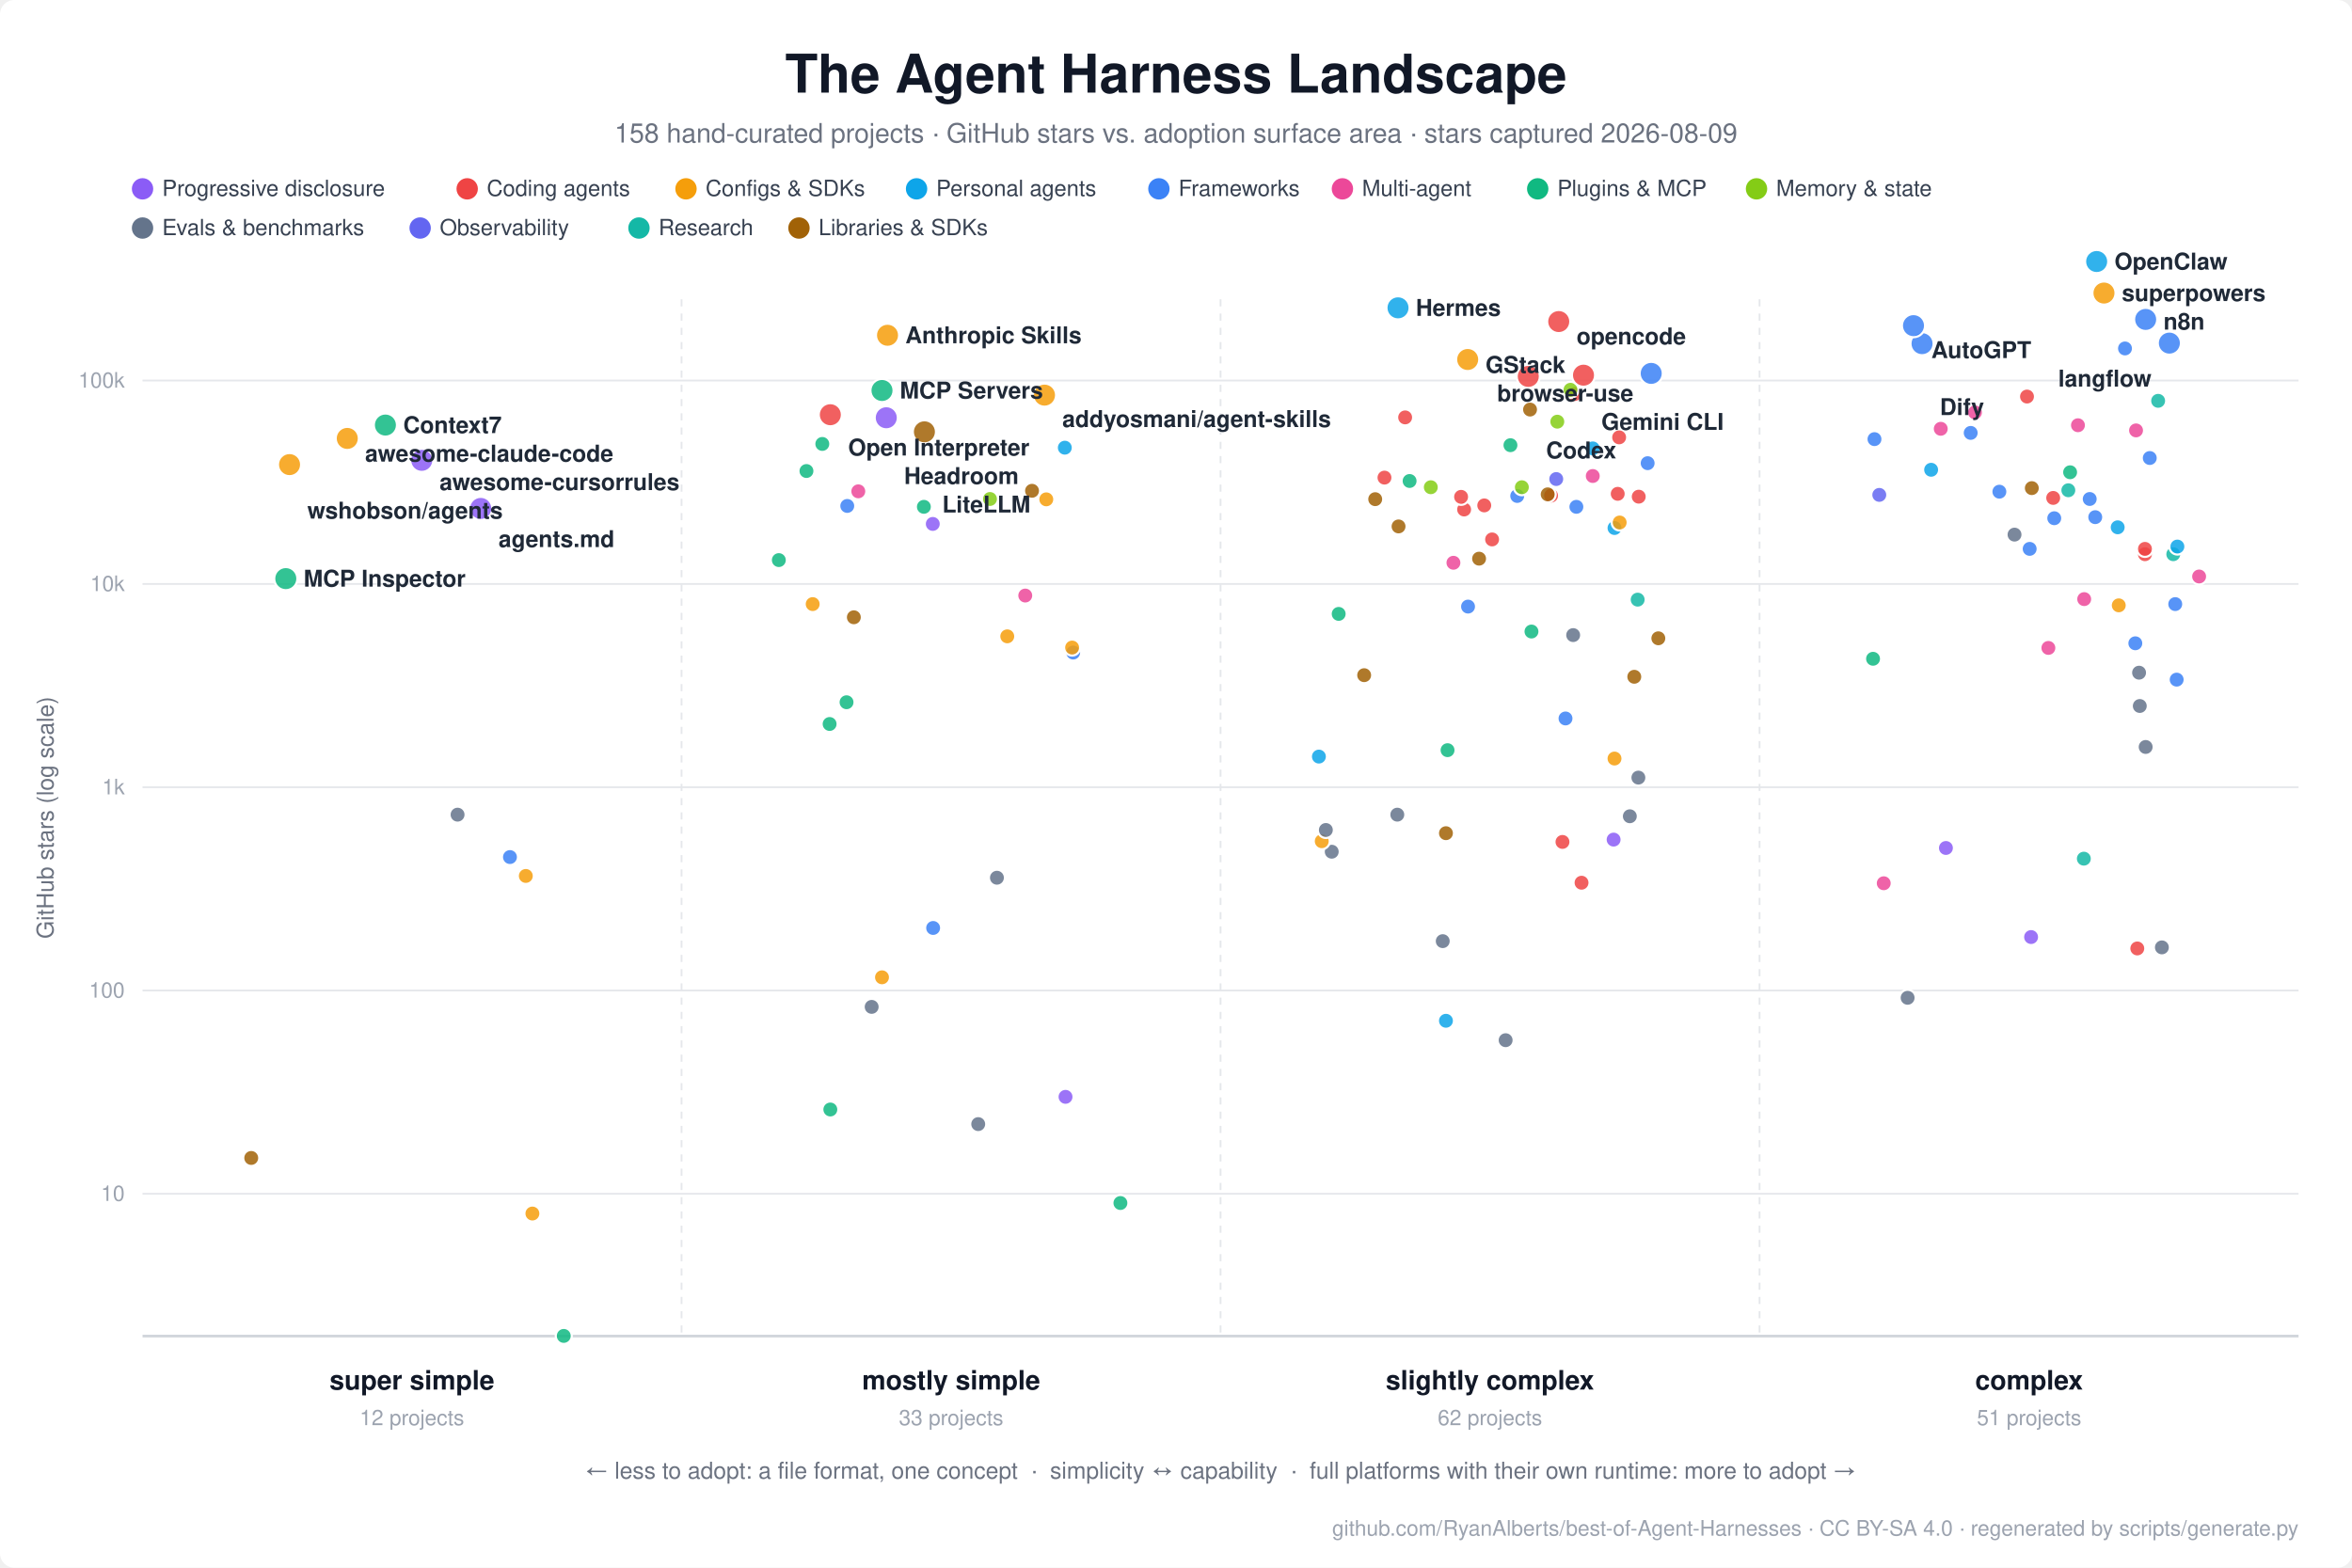
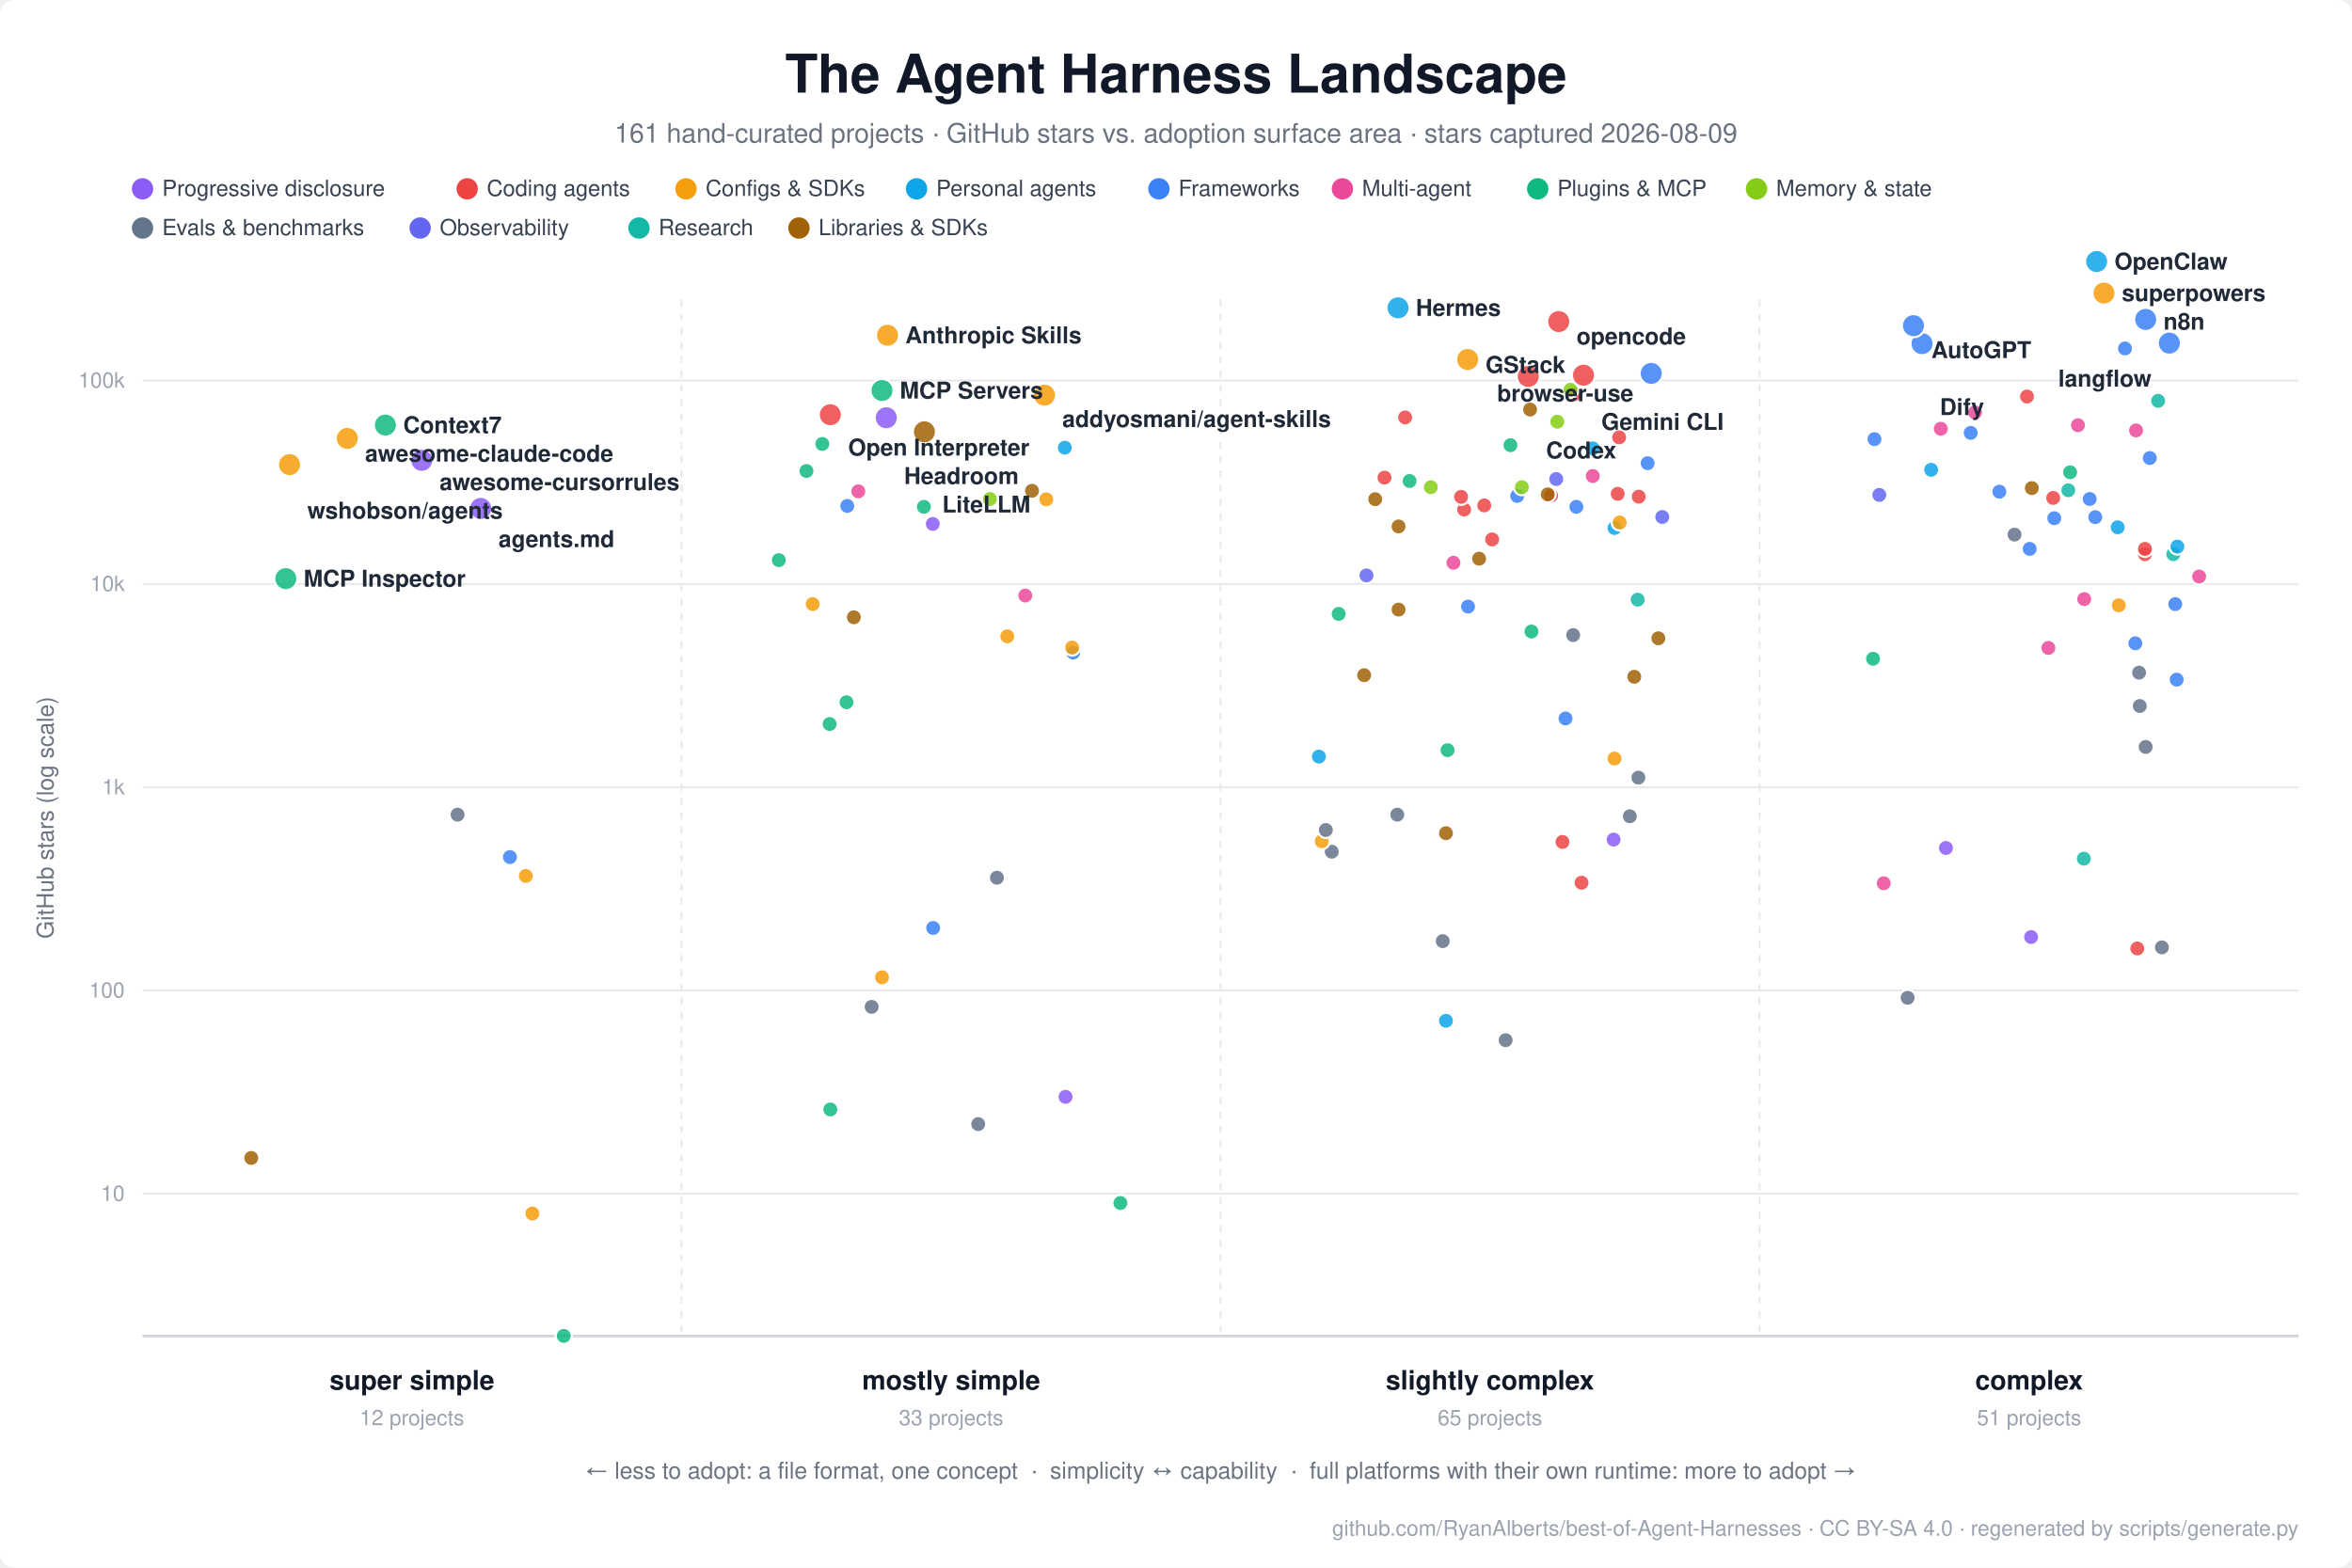
<svg xmlns="http://www.w3.org/2000/svg" viewBox="0 0 1320 880" font-family="-apple-system, 'Segoe UI', Helvetica, Arial, sans-serif">
  <rect width="1320" height="880" fill="#ffffff" rx="8" />
  <text x="660.0" y="52" text-anchor="middle" font-size="30" font-weight="700" fill="#111827">The Agent Harness Landscape</text>
-   <text x="660.0" y="80" text-anchor="middle" font-size="15" fill="#6b7280">158 hand-curated projects · GitHub stars vs. adoption surface area · stars captured 2026-08-09</text>
+   <text x="660.0" y="80" text-anchor="middle" font-size="15" fill="#6b7280">161 hand-curated projects · GitHub stars vs. adoption surface area · stars captured 2026-08-09</text>
  <circle cx="80" cy="106" r="6" fill="#8b5cf6" />
  <text x="91" y="110" font-size="12.5" fill="#374151">Progressive disclosure</text>
  <circle cx="262.2" cy="106" r="6" fill="#ef4444" />
  <text x="273.2" y="110" font-size="12.5" fill="#374151">Coding agents</text>
  <circle cx="385.0" cy="106" r="6" fill="#f59e0b" />
  <text x="396.0" y="110" font-size="12.5" fill="#374151">Configs &amp; SDKs</text>
  <circle cx="514.4" cy="106" r="6" fill="#0ea5e9" />
  <text x="525.4" y="110" font-size="12.5" fill="#374151">Personal agents</text>
  <circle cx="650.4" cy="106" r="6" fill="#3b82f6" />
  <text x="661.4" y="110" font-size="12.5" fill="#374151">Frameworks</text>
  <circle cx="753.4" cy="106" r="6" fill="#ec4899" />
  <text x="764.4" y="110" font-size="12.5" fill="#374151">Multi-agent</text>
  <circle cx="863.0" cy="106" r="6" fill="#10b981" />
  <text x="874.0" y="110" font-size="12.5" fill="#374151">Plugins &amp; MCP</text>
  <circle cx="985.8" cy="106" r="6" fill="#84cc16" />
  <text x="996.8" y="110" font-size="12.5" fill="#374151">Memory &amp; state</text>
  <circle cx="80" cy="128" r="6" fill="#64748b" />
  <text x="91" y="132" font-size="12.5" fill="#374151">Evals &amp; benchmarks</text>
  <circle cx="235.8" cy="128" r="6" fill="#6366f1" />
  <text x="246.8" y="132" font-size="12.5" fill="#374151">Observability</text>
  <circle cx="358.6" cy="128" r="6" fill="#14b8a6" />
  <text x="369.6" y="132" font-size="12.5" fill="#374151">Research</text>
  <circle cx="448.4" cy="128" r="6" fill="#a16207" />
  <text x="459.4" y="132" font-size="12.5" fill="#374151">Libraries &amp; SDKs</text>
  <line x1="80" y1="670.1" x2="1290" y2="670.1" stroke="#e5e7eb" stroke-width="1" />
  <text x="70" y="674.1" text-anchor="end" font-size="12" fill="#9ca3af">10</text>
  <line x1="80" y1="556.0" x2="1290" y2="556.0" stroke="#e5e7eb" stroke-width="1" />
  <text x="70" y="560.0" text-anchor="end" font-size="12" fill="#9ca3af">100</text>
  <line x1="80" y1="441.9" x2="1290" y2="441.9" stroke="#e5e7eb" stroke-width="1" />
  <text x="70" y="445.9" text-anchor="end" font-size="12" fill="#9ca3af">1k</text>
  <line x1="80" y1="327.8" x2="1290" y2="327.8" stroke="#e5e7eb" stroke-width="1" />
  <text x="70" y="331.8" text-anchor="end" font-size="12" fill="#9ca3af">10k</text>
  <line x1="80" y1="213.6" x2="1290" y2="213.6" stroke="#e5e7eb" stroke-width="1" />
  <text x="70" y="217.6" text-anchor="end" font-size="12" fill="#9ca3af">100k</text>
  <text x="30" y="459" font-size="13" fill="#6b7280" transform="rotate(-90 30 459)" text-anchor="middle">GitHub stars (log scale)</text>
  <text x="231.2" y="780" text-anchor="middle" font-size="15" font-weight="600" fill="#111827">super simple</text>
  <text x="231.2" y="800" text-anchor="middle" font-size="12" fill="#9ca3af">12 projects</text>
  <line x1="382.5" y1="168" x2="382.5" y2="750" stroke="#e5e7eb" stroke-width="1" stroke-dasharray="4 4" />
  <text x="533.8" y="780" text-anchor="middle" font-size="15" font-weight="600" fill="#111827">mostly simple</text>
  <text x="533.8" y="800" text-anchor="middle" font-size="12" fill="#9ca3af">33 projects</text>
  <line x1="685.0" y1="168" x2="685.0" y2="750" stroke="#e5e7eb" stroke-width="1" stroke-dasharray="4 4" />
  <text x="836.2" y="780" text-anchor="middle" font-size="15" font-weight="600" fill="#111827">slightly complex</text>
-   <text x="836.2" y="800" text-anchor="middle" font-size="12" fill="#9ca3af">62 projects</text>
+   <text x="836.2" y="800" text-anchor="middle" font-size="12" fill="#9ca3af">65 projects</text>
  <line x1="987.5" y1="168" x2="987.5" y2="750" stroke="#e5e7eb" stroke-width="1" stroke-dasharray="4 4" />
  <text x="1138.8" y="780" text-anchor="middle" font-size="15" font-weight="600" fill="#111827">complex</text>
  <text x="1138.8" y="800" text-anchor="middle" font-size="12" fill="#9ca3af">51 projects</text>
  <line x1="80" y1="750" x2="1290" y2="750" stroke="#d1d5db" stroke-width="1.5" />
  <text x="685.0" y="830" text-anchor="middle" font-size="13" fill="#6b7280">←  less to adopt: a file format, one concept  ·  simplicity ↔ capability  ·  full platforms with their own runtime: more to adopt  →</text>
  <circle cx="316.4" cy="749.9" r="4.5" fill="#10b981" fill-opacity="0.85" stroke="#ffffff" stroke-width="1.2" />
  <circle cx="298.8" cy="681.2" r="4.5" fill="#f59e0b" fill-opacity="0.85" stroke="#ffffff" stroke-width="1.2" />
  <circle cx="628.8" cy="675.3" r="4.5" fill="#10b981" fill-opacity="0.85" stroke="#ffffff" stroke-width="1.2" />
  <circle cx="141.0" cy="650.0" r="4.5" fill="#a16207" fill-opacity="0.85" stroke="#ffffff" stroke-width="1.2" />
  <circle cx="549.0" cy="631.0" r="4.5" fill="#64748b" fill-opacity="0.85" stroke="#ffffff" stroke-width="1.2" />
  <circle cx="466.0" cy="622.8" r="4.5" fill="#10b981" fill-opacity="0.85" stroke="#ffffff" stroke-width="1.2" />
  <circle cx="598.0" cy="615.7" r="4.5" fill="#8b5cf6" fill-opacity="0.85" stroke="#ffffff" stroke-width="1.2" />
  <circle cx="845.0" cy="583.9" r="4.5" fill="#64748b" fill-opacity="0.85" stroke="#ffffff" stroke-width="1.2" />
  <circle cx="811.5" cy="573.0" r="4.5" fill="#0ea5e9" fill-opacity="0.85" stroke="#ffffff" stroke-width="1.2" />
  <circle cx="489.2" cy="565.2" r="4.5" fill="#64748b" fill-opacity="0.85" stroke="#ffffff" stroke-width="1.2" />
  <circle cx="1070.6" cy="560.1" r="4.5" fill="#64748b" fill-opacity="0.85" stroke="#ffffff" stroke-width="1.2" />
  <circle cx="495.0" cy="548.6" r="4.5" fill="#f59e0b" fill-opacity="0.85" stroke="#ffffff" stroke-width="1.2" />
  <circle cx="1199.5" cy="532.4" r="4.5" fill="#ef4444" fill-opacity="0.85" stroke="#ffffff" stroke-width="1.2" />
  <circle cx="1213.3" cy="531.8" r="4.5" fill="#64748b" fill-opacity="0.85" stroke="#ffffff" stroke-width="1.2" />
  <circle cx="809.7" cy="528.3" r="4.5" fill="#64748b" fill-opacity="0.85" stroke="#ffffff" stroke-width="1.2" />
  <circle cx="1139.9" cy="526.0" r="4.5" fill="#8b5cf6" fill-opacity="0.85" stroke="#ffffff" stroke-width="1.2" />
  <circle cx="523.7" cy="520.9" r="4.5" fill="#3b82f6" fill-opacity="0.85" stroke="#ffffff" stroke-width="1.2" />
  <circle cx="1057.2" cy="495.8" r="4.5" fill="#ec4899" fill-opacity="0.85" stroke="#ffffff" stroke-width="1.2" />
  <circle cx="887.6" cy="495.5" r="4.5" fill="#ef4444" fill-opacity="0.85" stroke="#ffffff" stroke-width="1.2" />
  <circle cx="559.5" cy="492.7" r="4.5" fill="#64748b" fill-opacity="0.85" stroke="#ffffff" stroke-width="1.2" />
  <circle cx="295.1" cy="491.7" r="4.5" fill="#f59e0b" fill-opacity="0.85" stroke="#ffffff" stroke-width="1.2" />
  <circle cx="1169.5" cy="482.0" r="4.5" fill="#14b8a6" fill-opacity="0.85" stroke="#ffffff" stroke-width="1.2" />
  <circle cx="286.2" cy="481.1" r="4.5" fill="#3b82f6" fill-opacity="0.85" stroke="#ffffff" stroke-width="1.2" />
  <circle cx="747.4" cy="478.1" r="4.5" fill="#64748b" fill-opacity="0.85" stroke="#ffffff" stroke-width="1.2" />
  <circle cx="1092.1" cy="476.0" r="4.5" fill="#8b5cf6" fill-opacity="0.85" stroke="#ffffff" stroke-width="1.2" />
  <circle cx="876.9" cy="472.6" r="4.5" fill="#ef4444" fill-opacity="0.85" stroke="#ffffff" stroke-width="1.2" />
  <circle cx="741.8" cy="472.2" r="4.5" fill="#f59e0b" fill-opacity="0.85" stroke="#ffffff" stroke-width="1.2" />
  <circle cx="905.6" cy="471.3" r="4.5" fill="#8b5cf6" fill-opacity="0.85" stroke="#ffffff" stroke-width="1.2" />
  <circle cx="811.5" cy="467.7" r="4.5" fill="#a16207" fill-opacity="0.85" stroke="#ffffff" stroke-width="1.2" />
  <circle cx="744.1" cy="465.9" r="4.5" fill="#64748b" fill-opacity="0.85" stroke="#ffffff" stroke-width="1.2" />
  <circle cx="914.7" cy="458.2" r="4.5" fill="#64748b" fill-opacity="0.85" stroke="#ffffff" stroke-width="1.2" />
  <circle cx="784.2" cy="457.3" r="4.5" fill="#64748b" fill-opacity="0.85" stroke="#ffffff" stroke-width="1.2" />
  <circle cx="256.8" cy="457.3" r="4.5" fill="#64748b" fill-opacity="0.85" stroke="#ffffff" stroke-width="1.2" />
  <circle cx="919.5" cy="436.5" r="4.5" fill="#64748b" fill-opacity="0.85" stroke="#ffffff" stroke-width="1.2" />
  <circle cx="906.1" cy="425.8" r="4.5" fill="#f59e0b" fill-opacity="0.85" stroke="#ffffff" stroke-width="1.2" />
  <circle cx="740.2" cy="424.7" r="4.5" fill="#0ea5e9" fill-opacity="0.85" stroke="#ffffff" stroke-width="1.2" />
  <circle cx="812.4" cy="421.1" r="4.5" fill="#10b981" fill-opacity="0.85" stroke="#ffffff" stroke-width="1.2" />
  <circle cx="1204.2" cy="419.3" r="4.5" fill="#64748b" fill-opacity="0.85" stroke="#ffffff" stroke-width="1.2" />
  <circle cx="465.6" cy="406.4" r="4.5" fill="#10b981" fill-opacity="0.85" stroke="#ffffff" stroke-width="1.2" />
  <circle cx="878.6" cy="403.3" r="4.5" fill="#3b82f6" fill-opacity="0.85" stroke="#ffffff" stroke-width="1.2" />
  <circle cx="1200.9" cy="396.3" r="4.5" fill="#64748b" fill-opacity="0.85" stroke="#ffffff" stroke-width="1.2" />
  <circle cx="475.1" cy="394.2" r="4.5" fill="#10b981" fill-opacity="0.85" stroke="#ffffff" stroke-width="1.2" />
  <circle cx="1221.6" cy="381.5" r="4.5" fill="#3b82f6" fill-opacity="0.85" stroke="#ffffff" stroke-width="1.2" />
  <circle cx="917.2" cy="379.9" r="4.5" fill="#a16207" fill-opacity="0.85" stroke="#ffffff" stroke-width="1.2" />
  <circle cx="765.6" cy="379.0" r="4.5" fill="#a16207" fill-opacity="0.85" stroke="#ffffff" stroke-width="1.2" />
  <circle cx="1200.5" cy="377.6" r="4.5" fill="#64748b" fill-opacity="0.85" stroke="#ffffff" stroke-width="1.2" />
  <circle cx="1051.2" cy="369.8" r="4.5" fill="#10b981" fill-opacity="0.85" stroke="#ffffff" stroke-width="1.2" />
  <circle cx="602.3" cy="366.3" r="4.5" fill="#3b82f6" fill-opacity="0.85" stroke="#ffffff" stroke-width="1.2" />
  <circle cx="1149.6" cy="363.7" r="4.5" fill="#ec4899" fill-opacity="0.85" stroke="#ffffff" stroke-width="1.2" />
  <circle cx="601.7" cy="363.5" r="4.5" fill="#f59e0b" fill-opacity="0.85" stroke="#ffffff" stroke-width="1.2" />
  <circle cx="1198.4" cy="361.1" r="4.5" fill="#3b82f6" fill-opacity="0.85" stroke="#ffffff" stroke-width="1.2" />
  <circle cx="930.7" cy="358.3" r="4.5" fill="#a16207" fill-opacity="0.85" stroke="#ffffff" stroke-width="1.2" />
  <circle cx="565.3" cy="357.2" r="4.5" fill="#f59e0b" fill-opacity="0.85" stroke="#ffffff" stroke-width="1.2" />
  <circle cx="882.9" cy="356.5" r="4.5" fill="#64748b" fill-opacity="0.85" stroke="#ffffff" stroke-width="1.2" />
  <circle cx="859.5" cy="354.5" r="4.5" fill="#10b981" fill-opacity="0.85" stroke="#ffffff" stroke-width="1.2" />
  <circle cx="479.2" cy="346.5" r="4.5" fill="#a16207" fill-opacity="0.85" stroke="#ffffff" stroke-width="1.2" />
  <circle cx="751.3" cy="344.6" r="4.5" fill="#10b981" fill-opacity="0.85" stroke="#ffffff" stroke-width="1.2" />
+   <circle cx="784.9" cy="342.2" r="4.5" fill="#a16207" fill-opacity="0.85" stroke="#ffffff" stroke-width="1.2" />
  <circle cx="823.9" cy="340.5" r="4.5" fill="#3b82f6" fill-opacity="0.85" stroke="#ffffff" stroke-width="1.2" />
  <circle cx="1189.1" cy="339.8" r="4.5" fill="#f59e0b" fill-opacity="0.85" stroke="#ffffff" stroke-width="1.2" />
  <circle cx="456.1" cy="339.1" r="4.5" fill="#f59e0b" fill-opacity="0.85" stroke="#ffffff" stroke-width="1.2" />
  <circle cx="1220.8" cy="339.1" r="4.5" fill="#3b82f6" fill-opacity="0.85" stroke="#ffffff" stroke-width="1.2" />
  <circle cx="919.1" cy="336.6" r="4.5" fill="#14b8a6" fill-opacity="0.85" stroke="#ffffff" stroke-width="1.2" />
  <circle cx="1169.7" cy="336.3" r="4.5" fill="#ec4899" fill-opacity="0.85" stroke="#ffffff" stroke-width="1.2" />
  <circle cx="575.4" cy="334.3" r="4.5" fill="#ec4899" fill-opacity="0.85" stroke="#ffffff" stroke-width="1.2" />
  <circle cx="160.4" cy="324.8" r="6.5" fill="#10b981" fill-opacity="0.85" stroke="#ffffff" stroke-width="1.2" />
  <circle cx="1234.2" cy="323.6" r="4.5" fill="#ec4899" fill-opacity="0.85" stroke="#ffffff" stroke-width="1.2" />
+   <circle cx="766.9" cy="323.0" r="4.5" fill="#6366f1" fill-opacity="0.85" stroke="#ffffff" stroke-width="1.2" />
  <circle cx="815.7" cy="315.9" r="4.5" fill="#ec4899" fill-opacity="0.85" stroke="#ffffff" stroke-width="1.2" />
  <circle cx="437.1" cy="314.4" r="4.5" fill="#10b981" fill-opacity="0.85" stroke="#ffffff" stroke-width="1.2" />
  <circle cx="830.1" cy="313.6" r="4.5" fill="#a16207" fill-opacity="0.85" stroke="#ffffff" stroke-width="1.2" />
  <circle cx="1219.7" cy="311.1" r="4.5" fill="#14b8a6" fill-opacity="0.85" stroke="#ffffff" stroke-width="1.2" />
  <circle cx="1203.8" cy="311.1" r="4.5" fill="#ef4444" fill-opacity="0.85" stroke="#ffffff" stroke-width="1.2" />
  <circle cx="1139.1" cy="308.1" r="4.5" fill="#3b82f6" fill-opacity="0.85" stroke="#ffffff" stroke-width="1.2" />
  <circle cx="1203.8" cy="308.1" r="4.5" fill="#ef4444" fill-opacity="0.85" stroke="#ffffff" stroke-width="1.2" />
  <circle cx="1222.0" cy="306.8" r="4.5" fill="#0ea5e9" fill-opacity="0.85" stroke="#ffffff" stroke-width="1.2" />
  <circle cx="837.4" cy="302.8" r="4.5" fill="#ef4444" fill-opacity="0.85" stroke="#ffffff" stroke-width="1.2" />
  <circle cx="1130.6" cy="300.1" r="4.5" fill="#64748b" fill-opacity="0.85" stroke="#ffffff" stroke-width="1.2" />
  <circle cx="906.1" cy="296.4" r="4.5" fill="#0ea5e9" fill-opacity="0.85" stroke="#ffffff" stroke-width="1.2" />
  <circle cx="1188.5" cy="296.0" r="4.5" fill="#0ea5e9" fill-opacity="0.85" stroke="#ffffff" stroke-width="1.2" />
  <circle cx="784.9" cy="295.5" r="4.5" fill="#a16207" fill-opacity="0.85" stroke="#ffffff" stroke-width="1.2" />
  <circle cx="523.5" cy="294.1" r="4.5" fill="#8b5cf6" fill-opacity="0.85" stroke="#ffffff" stroke-width="1.2" />
  <circle cx="909.0" cy="293.3" r="4.5" fill="#f59e0b" fill-opacity="0.85" stroke="#ffffff" stroke-width="1.2" />
  <circle cx="1152.9" cy="290.9" r="4.5" fill="#3b82f6" fill-opacity="0.85" stroke="#ffffff" stroke-width="1.2" />
  <circle cx="1175.9" cy="290.3" r="4.5" fill="#3b82f6" fill-opacity="0.85" stroke="#ffffff" stroke-width="1.2" />
+   <circle cx="932.9" cy="290.2" r="4.5" fill="#6366f1" fill-opacity="0.85" stroke="#ffffff" stroke-width="1.2" />
  <circle cx="821.7" cy="286.0" r="4.5" fill="#ef4444" fill-opacity="0.85" stroke="#ffffff" stroke-width="1.2" />
  <circle cx="269.8" cy="285.4" r="6.5" fill="#8b5cf6" fill-opacity="0.85" stroke="#ffffff" stroke-width="1.2" />
  <circle cx="884.7" cy="284.5" r="4.5" fill="#3b82f6" fill-opacity="0.85" stroke="#ffffff" stroke-width="1.2" />
  <circle cx="518.5" cy="284.5" r="4.5" fill="#10b981" fill-opacity="0.85" stroke="#ffffff" stroke-width="1.2" />
  <circle cx="475.5" cy="284.0" r="4.5" fill="#3b82f6" fill-opacity="0.85" stroke="#ffffff" stroke-width="1.2" />
  <circle cx="833.0" cy="283.7" r="4.5" fill="#ef4444" fill-opacity="0.85" stroke="#ffffff" stroke-width="1.2" />
  <circle cx="587.2" cy="280.3" r="4.5" fill="#f59e0b" fill-opacity="0.85" stroke="#ffffff" stroke-width="1.2" />
  <circle cx="771.8" cy="280.2" r="4.5" fill="#a16207" fill-opacity="0.85" stroke="#ffffff" stroke-width="1.2" />
  <circle cx="555.6" cy="280.1" r="4.5" fill="#84cc16" fill-opacity="0.85" stroke="#ffffff" stroke-width="1.2" />
  <circle cx="1172.8" cy="280.1" r="4.5" fill="#3b82f6" fill-opacity="0.85" stroke="#ffffff" stroke-width="1.2" />
  <circle cx="1152.3" cy="279.5" r="4.5" fill="#ef4444" fill-opacity="0.85" stroke="#ffffff" stroke-width="1.2" />
  <circle cx="820.0" cy="278.9" r="4.5" fill="#ef4444" fill-opacity="0.85" stroke="#ffffff" stroke-width="1.2" />
  <circle cx="919.7" cy="278.8" r="4.5" fill="#ef4444" fill-opacity="0.85" stroke="#ffffff" stroke-width="1.2" />
  <circle cx="851.5" cy="278.4" r="4.5" fill="#3b82f6" fill-opacity="0.85" stroke="#ffffff" stroke-width="1.2" />
  <circle cx="870.5" cy="278.2" r="4.5" fill="#ef4444" fill-opacity="0.85" stroke="#ffffff" stroke-width="1.2" />
  <circle cx="1054.7" cy="277.8" r="4.5" fill="#6366f1" fill-opacity="0.85" stroke="#ffffff" stroke-width="1.2" />
  <circle cx="868.6" cy="277.5" r="4.5" fill="#a16207" fill-opacity="0.85" stroke="#ffffff" stroke-width="1.2" />
  <circle cx="907.9" cy="277.2" r="4.5" fill="#ef4444" fill-opacity="0.85" stroke="#ffffff" stroke-width="1.2" />
  <circle cx="1122.1" cy="276.0" r="4.5" fill="#3b82f6" fill-opacity="0.85" stroke="#ffffff" stroke-width="1.2" />
  <circle cx="481.7" cy="275.8" r="4.5" fill="#ec4899" fill-opacity="0.85" stroke="#ffffff" stroke-width="1.2" />
  <circle cx="579.2" cy="275.5" r="4.5" fill="#a16207" fill-opacity="0.85" stroke="#ffffff" stroke-width="1.2" />
  <circle cx="1160.8" cy="275.2" r="4.5" fill="#14b8a6" fill-opacity="0.85" stroke="#ffffff" stroke-width="1.2" />
  <circle cx="1140.3" cy="274.0" r="4.5" fill="#a16207" fill-opacity="0.85" stroke="#ffffff" stroke-width="1.2" />
  <circle cx="803.0" cy="273.5" r="4.5" fill="#84cc16" fill-opacity="0.85" stroke="#ffffff" stroke-width="1.2" />
  <circle cx="854.1" cy="273.5" r="4.5" fill="#84cc16" fill-opacity="0.85" stroke="#ffffff" stroke-width="1.2" />
  <circle cx="791.1" cy="270.0" r="4.5" fill="#10b981" fill-opacity="0.85" stroke="#ffffff" stroke-width="1.2" />
  <circle cx="873.4" cy="268.9" r="4.5" fill="#6366f1" fill-opacity="0.85" stroke="#ffffff" stroke-width="1.2" />
  <circle cx="777.0" cy="268.1" r="4.5" fill="#ef4444" fill-opacity="0.85" stroke="#ffffff" stroke-width="1.2" />
  <circle cx="893.9" cy="267.2" r="4.5" fill="#ec4899" fill-opacity="0.85" stroke="#ffffff" stroke-width="1.2" />
  <circle cx="1161.8" cy="265.1" r="4.5" fill="#10b981" fill-opacity="0.85" stroke="#ffffff" stroke-width="1.2" />
  <circle cx="452.6" cy="264.4" r="4.5" fill="#10b981" fill-opacity="0.85" stroke="#ffffff" stroke-width="1.2" />
  <circle cx="1083.8" cy="263.7" r="4.5" fill="#0ea5e9" fill-opacity="0.85" stroke="#ffffff" stroke-width="1.2" />
  <circle cx="162.5" cy="260.8" r="6.5" fill="#f59e0b" fill-opacity="0.85" stroke="#ffffff" stroke-width="1.2" />
  <circle cx="924.7" cy="260.0" r="4.5" fill="#3b82f6" fill-opacity="0.85" stroke="#ffffff" stroke-width="1.2" />
  <circle cx="236.7" cy="258.4" r="6.5" fill="#8b5cf6" fill-opacity="0.85" stroke="#ffffff" stroke-width="1.2" />
  <circle cx="1206.5" cy="257.1" r="4.5" fill="#3b82f6" fill-opacity="0.85" stroke="#ffffff" stroke-width="1.2" />
  <circle cx="893.9" cy="251.7" r="4.5" fill="#0ea5e9" fill-opacity="0.85" stroke="#ffffff" stroke-width="1.2" />
  <circle cx="597.6" cy="251.3" r="4.5" fill="#0ea5e9" fill-opacity="0.85" stroke="#ffffff" stroke-width="1.2" />
  <circle cx="847.7" cy="249.9" r="4.5" fill="#10b981" fill-opacity="0.85" stroke="#ffffff" stroke-width="1.2" />
  <circle cx="461.5" cy="249.2" r="4.5" fill="#10b981" fill-opacity="0.85" stroke="#ffffff" stroke-width="1.2" />
  <circle cx="1052.0" cy="246.5" r="4.5" fill="#3b82f6" fill-opacity="0.85" stroke="#ffffff" stroke-width="1.2" />
  <circle cx="194.9" cy="246.1" r="6.5" fill="#f59e0b" fill-opacity="0.85" stroke="#ffffff" stroke-width="1.2" />
  <circle cx="908.7" cy="245.5" r="4.5" fill="#ef4444" fill-opacity="0.85" stroke="#ffffff" stroke-width="1.2" />
  <circle cx="1106.0" cy="243.0" r="4.5" fill="#3b82f6" fill-opacity="0.85" stroke="#ffffff" stroke-width="1.2" />
  <circle cx="518.8" cy="242.4" r="6.5" fill="#a16207" fill-opacity="0.85" stroke="#ffffff" stroke-width="1.2" />
  <circle cx="1198.8" cy="241.6" r="4.5" fill="#ec4899" fill-opacity="0.85" stroke="#ffffff" stroke-width="1.2" />
  <circle cx="1089.2" cy="240.7" r="4.5" fill="#ec4899" fill-opacity="0.85" stroke="#ffffff" stroke-width="1.2" />
  <circle cx="1166.2" cy="238.7" r="4.5" fill="#ec4899" fill-opacity="0.85" stroke="#ffffff" stroke-width="1.2" />
  <circle cx="216.3" cy="238.6" r="6.5" fill="#10b981" fill-opacity="0.85" stroke="#ffffff" stroke-width="1.2" />
  <circle cx="874.0" cy="236.7" r="4.5" fill="#84cc16" fill-opacity="0.85" stroke="#ffffff" stroke-width="1.2" />
  <circle cx="497.4" cy="234.5" r="6.5" fill="#8b5cf6" fill-opacity="0.85" stroke="#ffffff" stroke-width="1.2" />
  <circle cx="788.6" cy="234.3" r="4.5" fill="#ef4444" fill-opacity="0.85" stroke="#ffffff" stroke-width="1.2" />
  <circle cx="466.0" cy="232.8" r="6.5" fill="#ef4444" fill-opacity="0.85" stroke="#ffffff" stroke-width="1.2" />
  <circle cx="1108.4" cy="231.5" r="4.5" fill="#ec4899" fill-opacity="0.85" stroke="#ffffff" stroke-width="1.2" />
  <circle cx="858.7" cy="229.9" r="4.5" fill="#a16207" fill-opacity="0.85" stroke="#ffffff" stroke-width="1.2" />
  <circle cx="1211.2" cy="225.0" r="4.5" fill="#14b8a6" fill-opacity="0.85" stroke="#ffffff" stroke-width="1.2" />
  <circle cx="1137.6" cy="222.6" r="4.5" fill="#ef4444" fill-opacity="0.85" stroke="#ffffff" stroke-width="1.2" />
  <circle cx="586.2" cy="221.8" r="6.5" fill="#f59e0b" fill-opacity="0.85" stroke="#ffffff" stroke-width="1.2" />
  <circle cx="883.7" cy="221.2" r="4.5" fill="#ef4444" fill-opacity="0.85" stroke="#ffffff" stroke-width="1.2" />
  <circle cx="495.0" cy="219.2" r="6.5" fill="#10b981" fill-opacity="0.85" stroke="#ffffff" stroke-width="1.2" />
  <circle cx="881.4" cy="218.8" r="4.5" fill="#84cc16" fill-opacity="0.85" stroke="#ffffff" stroke-width="1.2" />
  <circle cx="857.7" cy="211.3" r="6.5" fill="#ef4444" fill-opacity="0.85" stroke="#ffffff" stroke-width="1.2" />
  <circle cx="888.7" cy="210.6" r="6.5" fill="#ef4444" fill-opacity="0.85" stroke="#ffffff" stroke-width="1.2" />
  <circle cx="926.7" cy="209.6" r="6.5" fill="#3b82f6" fill-opacity="0.85" stroke="#ffffff" stroke-width="1.2" />
  <circle cx="823.7" cy="201.8" r="6.5" fill="#f59e0b" fill-opacity="0.85" stroke="#ffffff" stroke-width="1.2" />
  <circle cx="1192.6" cy="195.6" r="4.5" fill="#3b82f6" fill-opacity="0.85" stroke="#ffffff" stroke-width="1.2" />
  <circle cx="1078.7" cy="192.9" r="6.5" fill="#3b82f6" fill-opacity="0.85" stroke="#ffffff" stroke-width="1.2" />
  <circle cx="1217.5" cy="192.6" r="6.5" fill="#3b82f6" fill-opacity="0.85" stroke="#ffffff" stroke-width="1.2" />
  <circle cx="498.1" cy="188.2" r="6.5" fill="#f59e0b" fill-opacity="0.85" stroke="#ffffff" stroke-width="1.2" />
  <circle cx="1073.9" cy="182.8" r="6.5" fill="#3b82f6" fill-opacity="0.85" stroke="#ffffff" stroke-width="1.2" />
  <circle cx="874.8" cy="180.5" r="6.5" fill="#ef4444" fill-opacity="0.85" stroke="#ffffff" stroke-width="1.2" />
  <circle cx="1204.2" cy="179.3" r="6.5" fill="#3b82f6" fill-opacity="0.85" stroke="#ffffff" stroke-width="1.2" />
  <circle cx="784.6" cy="172.8" r="6.5" fill="#0ea5e9" fill-opacity="0.85" stroke="#ffffff" stroke-width="1.2" />
  <circle cx="1180.8" cy="164.5" r="6.5" fill="#f59e0b" fill-opacity="0.85" stroke="#ffffff" stroke-width="1.2" />
  <circle cx="1176.7" cy="146.8" r="6.5" fill="#0ea5e9" fill-opacity="0.85" stroke="#ffffff" stroke-width="1.2" />
  <text x="226.3" y="243.1" text-anchor="start" font-size="13" font-weight="600" fill="#1f2937">Context7</text>
  <text x="204.9" y="259.1" text-anchor="start" font-size="13" font-weight="600" fill="#1f2937">awesome-claude-code</text>
  <text x="246.7" y="275.1" text-anchor="start" font-size="13" font-weight="600" fill="#1f2937">awesome-cursorrules</text>
  <text x="172.5" y="291.1" text-anchor="start" font-size="13" font-weight="600" fill="#1f2937">wshobson/agents</text>
  <text x="279.8" y="307.1" text-anchor="start" font-size="13" font-weight="600" fill="#1f2937">agents.md</text>
  <text x="170.4" y="329.3" text-anchor="start" font-size="13" font-weight="600" fill="#1f2937">MCP Inspector</text>
  <text x="508.1" y="192.7" text-anchor="start" font-size="13" font-weight="600" fill="#1f2937">Anthropic Skills</text>
  <text x="505.0" y="223.7" text-anchor="start" font-size="13" font-weight="600" fill="#1f2937">MCP Servers</text>
  <text x="596.2" y="239.7" text-anchor="start" font-size="13" font-weight="600" fill="#1f2937">addyosmani/agent-skills</text>
  <text x="476.0" y="255.7" text-anchor="start" font-size="13" font-weight="600" fill="#1f2937">Open Interpreter</text>
  <text x="507.4" y="271.7" text-anchor="start" font-size="13" font-weight="600" fill="#1f2937">Headroom</text>
  <text x="528.8" y="287.7" text-anchor="start" font-size="13" font-weight="600" fill="#1f2937">LiteLLM</text>
  <text x="794.6" y="177.3" text-anchor="start" font-size="13" font-weight="600" fill="#1f2937">Hermes</text>
  <text x="884.8" y="193.3" text-anchor="start" font-size="13" font-weight="600" fill="#1f2937">opencode</text>
  <text x="833.7" y="209.3" text-anchor="start" font-size="13" font-weight="600" fill="#1f2937">GStack</text>
  <text x="916.7" y="225.3" text-anchor="end" font-size="13" font-weight="600" fill="#1f2937">browser-use</text>
  <text x="898.7" y="241.3" text-anchor="start" font-size="13" font-weight="600" fill="#1f2937">Gemini CLI</text>
  <text x="867.7" y="257.3" text-anchor="start" font-size="13" font-weight="600" fill="#1f2937">Codex</text>
  <text x="1186.7" y="151.3" text-anchor="start" font-size="13" font-weight="600" fill="#1f2937">OpenClaw</text>
  <text x="1190.8" y="169.0" text-anchor="start" font-size="13" font-weight="600" fill="#1f2937">superpowers</text>
  <text x="1214.2" y="185.0" text-anchor="start" font-size="13" font-weight="600" fill="#1f2937">n8n</text>
  <text x="1083.9" y="201.0" text-anchor="start" font-size="13" font-weight="600" fill="#1f2937">AutoGPT</text>
  <text x="1207.5" y="217.0" text-anchor="end" font-size="13" font-weight="600" fill="#1f2937">langflow</text>
  <text x="1088.7" y="233.0" text-anchor="start" font-size="13" font-weight="600" fill="#1f2937">Dify</text>
  <text x="1290" y="862" text-anchor="end" font-size="12" fill="#9ca3af">github.com/RyanAlberts/best-of-Agent-Harnesses · CC BY-SA 4.0 · regenerated by scripts/generate.py</text>
</svg>
